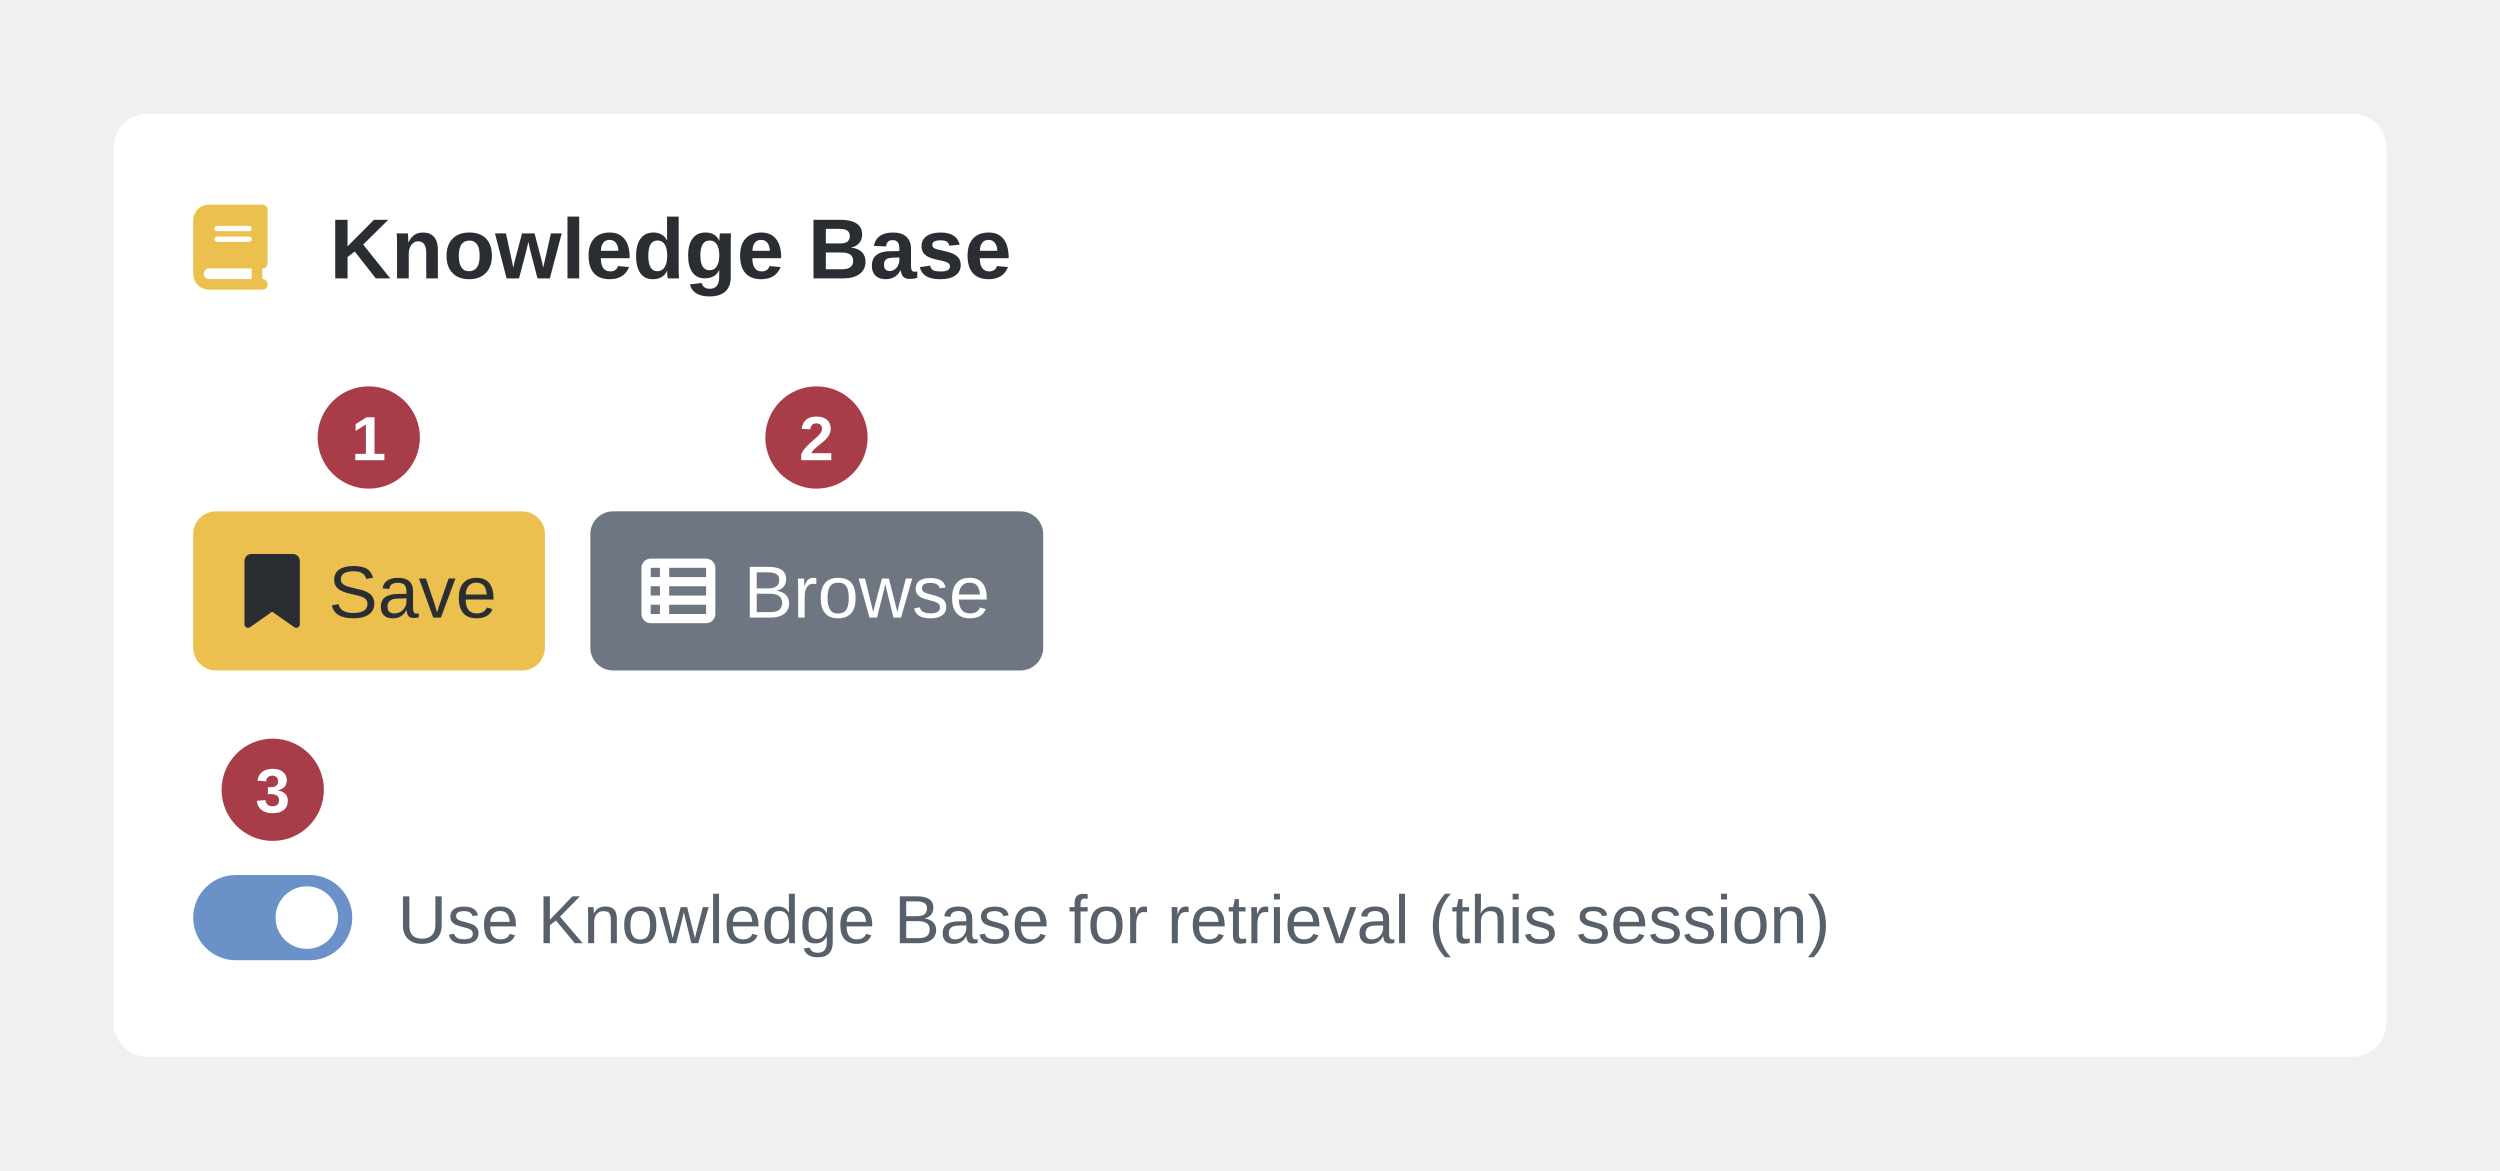
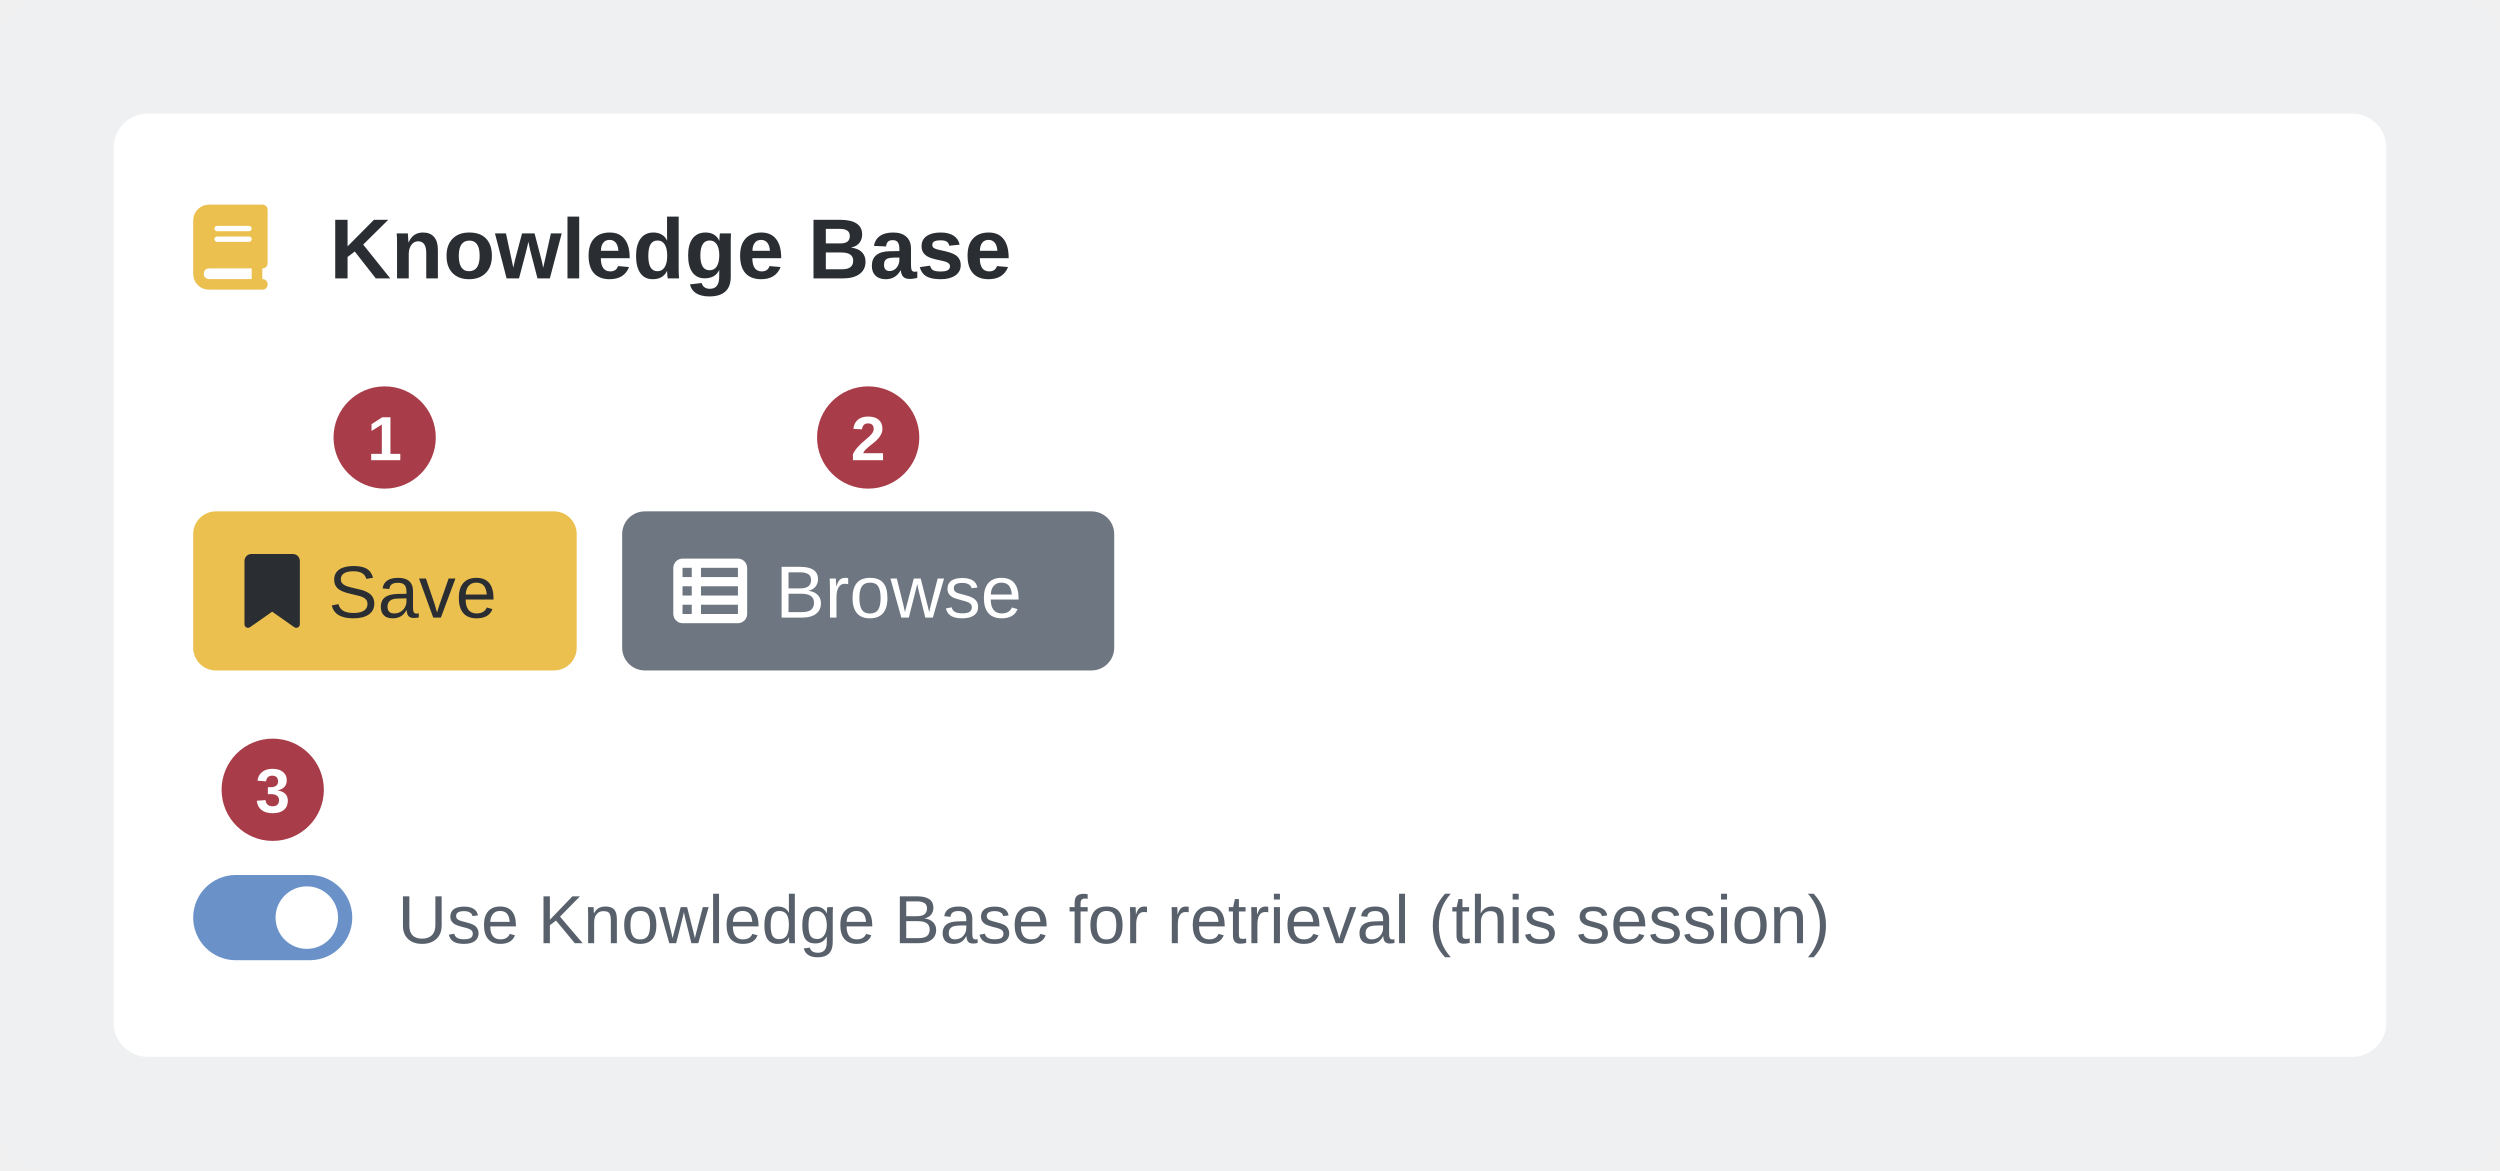
- <svg xmlns="http://www.w3.org/2000/svg" width="440" height="206" viewBox="0 0 440 206" font-family="-apple-system, 'Hiragino Sans', 'Noto Sans JP', 'Helvetica Neue', Arial, sans-serif">
+ <svg xmlns="http://www.w3.org/2000/svg" role="img" width="440" height="206" viewBox="0 0 440 206" font-family="-apple-system, 'Hiragino Sans', 'Noto Sans JP', 'Helvetica Neue', Arial, sans-serif">
  <defs>
    <symbol id="i-solid-book" viewBox="0 -448 448 512">
      <path transform="scale(1 -1)" d="M96 448Q55 447 28 420Q1 393 0 352V32Q1 -9 28 -36Q55 -63 96 -64H384H416Q430 -64 439 -55Q448 -46 448 -32Q448 -18 439 -9Q430 0 416 0V64Q430 64 439 73Q448 82 448 96V416Q448 430 439 439Q430 448 416 448H384ZM96 64H352H96H352V0H96Q82 0 73 9Q64 18 64 32Q64 46 73 55Q82 64 96 64ZM128 304Q129 319 144 320H336Q351 319 352 304Q351 289 336 288H144Q129 289 128 304ZM144 256H336H144H336Q351 255 352 240Q351 225 336 224H144Q129 225 128 240Q129 255 144 256Z" />
    </symbol>
    <symbol id="i-solid-bookmark" viewBox="0 -448 384 512">
      <path transform="scale(1 -1)" d="M0 400V-40V400V-40Q2 -62 24 -64Q32 -64 38 -60L192 48L346 -60Q352 -64 360 -64Q382 -62 384 -40V400Q383 420 370 434Q356 447 336 448H48Q28 447 14 434Q1 420 0 400Z" />
    </symbol>
    <symbol id="i-solid-table-list" viewBox="0 -448 512 512">
      <path transform="scale(1 -1)" d="M0 352Q1 379 19 397Q37 415 64 416H448Q475 415 493 397Q511 379 512 352V32Q511 5 493 -13Q475 -31 448 -32H64Q37 -31 19 -13Q1 5 0 32V352ZM64 352V288V352V288H128V352H64ZM448 352H192H448H192V288H448V352ZM64 224V160V224V160H128V224H64ZM448 224H192H448H192V160H448V224ZM64 96V32V96V32H128V96H64ZM448 96H192H448H192V32H448V96Z" />
    </symbol>
  </defs>
  <rect width="440" height="206" rx="8" fill="#eef0f2" />
  <rect x="20" y="20" width="400" height="166" rx="6" fill="#ffffff" />
  <use href="#i-solid-book" x="34.0" y="36.0" width="13.1" height="15" fill="#ecc04f" />
  <text x="58.0" y="49.0" font-size="15" fill="#2a2e33" font-weight="600">Knowledge Base</text>
-   <rect x="34.0" y="90.0" width="61.9" height="28" rx="4" fill="#ecc04f" />
+   <rect x="34.0" y="90.0" width="67.5" height="28" rx="4" fill="#ecc04f" />
  <use href="#i-solid-bookmark" x="43.0" y="97.5" width="9.8" height="13" fill="#2a2e33" />
  <text x="57.8" y="108.7" font-size="13" fill="#2a2e33">Save</text>
-   <circle cx="64.9" cy="77.0" r="9" fill="#a83d49" />
-   <text x="64.9" y="81.0" font-size="11" fill="#ffffff" font-weight="700" text-anchor="middle">1</text>
-   <rect x="103.9" y="90.0" width="79.7" height="28" rx="4" fill="#6e7781" />
-   <use href="#i-solid-table-list" x="112.9" y="97.5" width="13.0" height="13" fill="#ffffff" />
-   <text x="130.9" y="108.7" font-size="13" fill="#ffffff">Browse</text>
-   <circle cx="143.7" cy="77.0" r="9" fill="#a83d49" />
-   <text x="143.7" y="81.0" font-size="11" fill="#ffffff" font-weight="700" text-anchor="middle">2</text>
+   <circle cx="67.7" cy="77.0" r="9" fill="#a83d49" />
+   <text x="67.7" y="81.0" font-size="11" fill="#ffffff" font-weight="700" text-anchor="middle">1</text>
+   <rect x="109.5" y="90.0" width="86.6" height="28" rx="4" fill="#6e7781" />
+   <use href="#i-solid-table-list" x="118.5" y="97.5" width="13.0" height="13" fill="#ffffff" />
+   <text x="136.5" y="108.7" font-size="13" fill="#ffffff">Browse</text>
+   <circle cx="152.8" cy="77.0" r="9" fill="#a83d49" />
+   <text x="152.8" y="81.0" font-size="11" fill="#ffffff" font-weight="700" text-anchor="middle">2</text>
  <rect x="34" y="154" width="28" height="15" rx="7.5" fill="#6a92c8" />
  <circle cx="54" cy="161.5" r="5.5" fill="#ffffff" />
  <circle cx="48.0" cy="139.0" r="9" fill="#a83d49" />
  <text x="48.0" y="143.0" font-size="11" fill="#ffffff" font-weight="700" text-anchor="middle">3</text>
  <text x="70.0" y="166.0" font-size="12" fill="#58616b">Use Knowledge Base for retrieval (this session)</text>
</svg>
